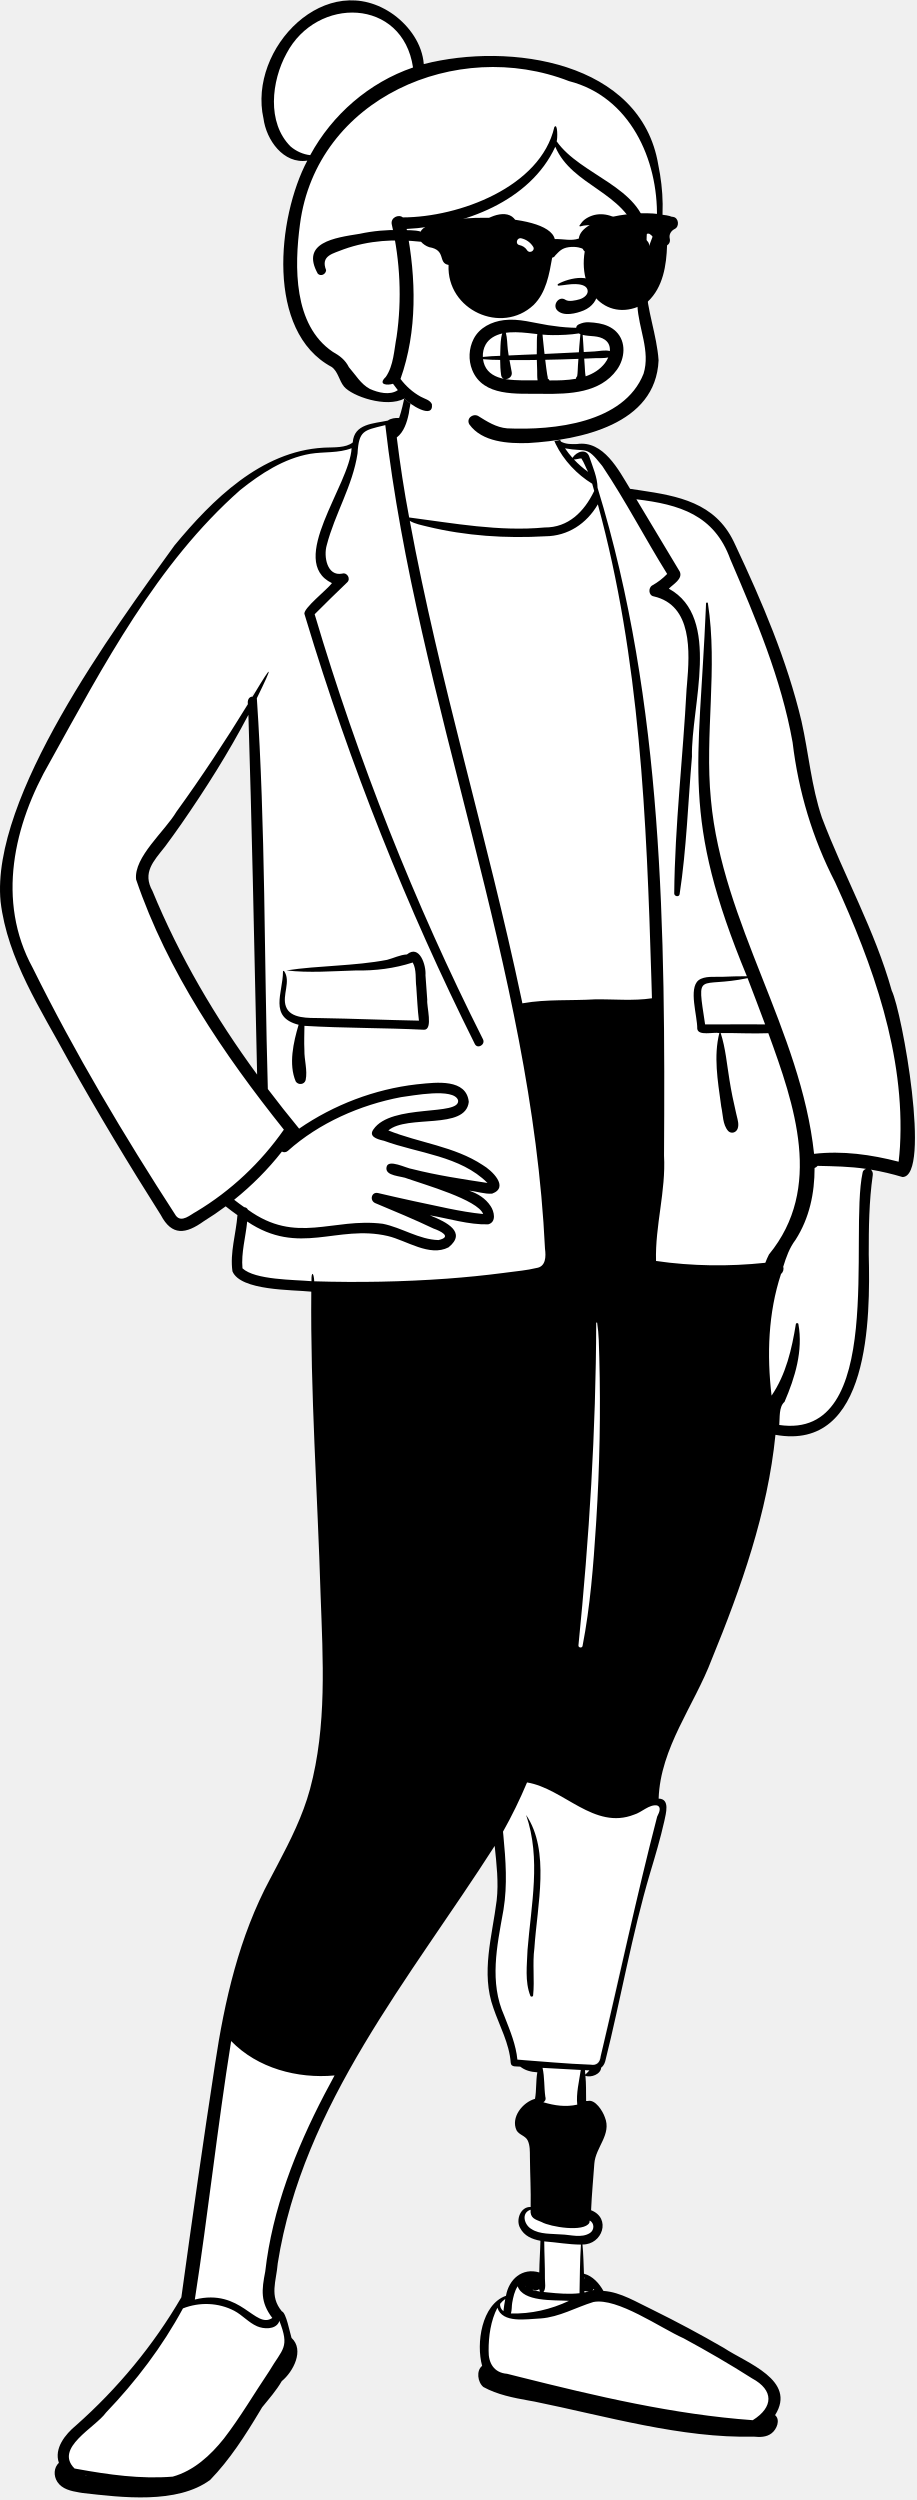
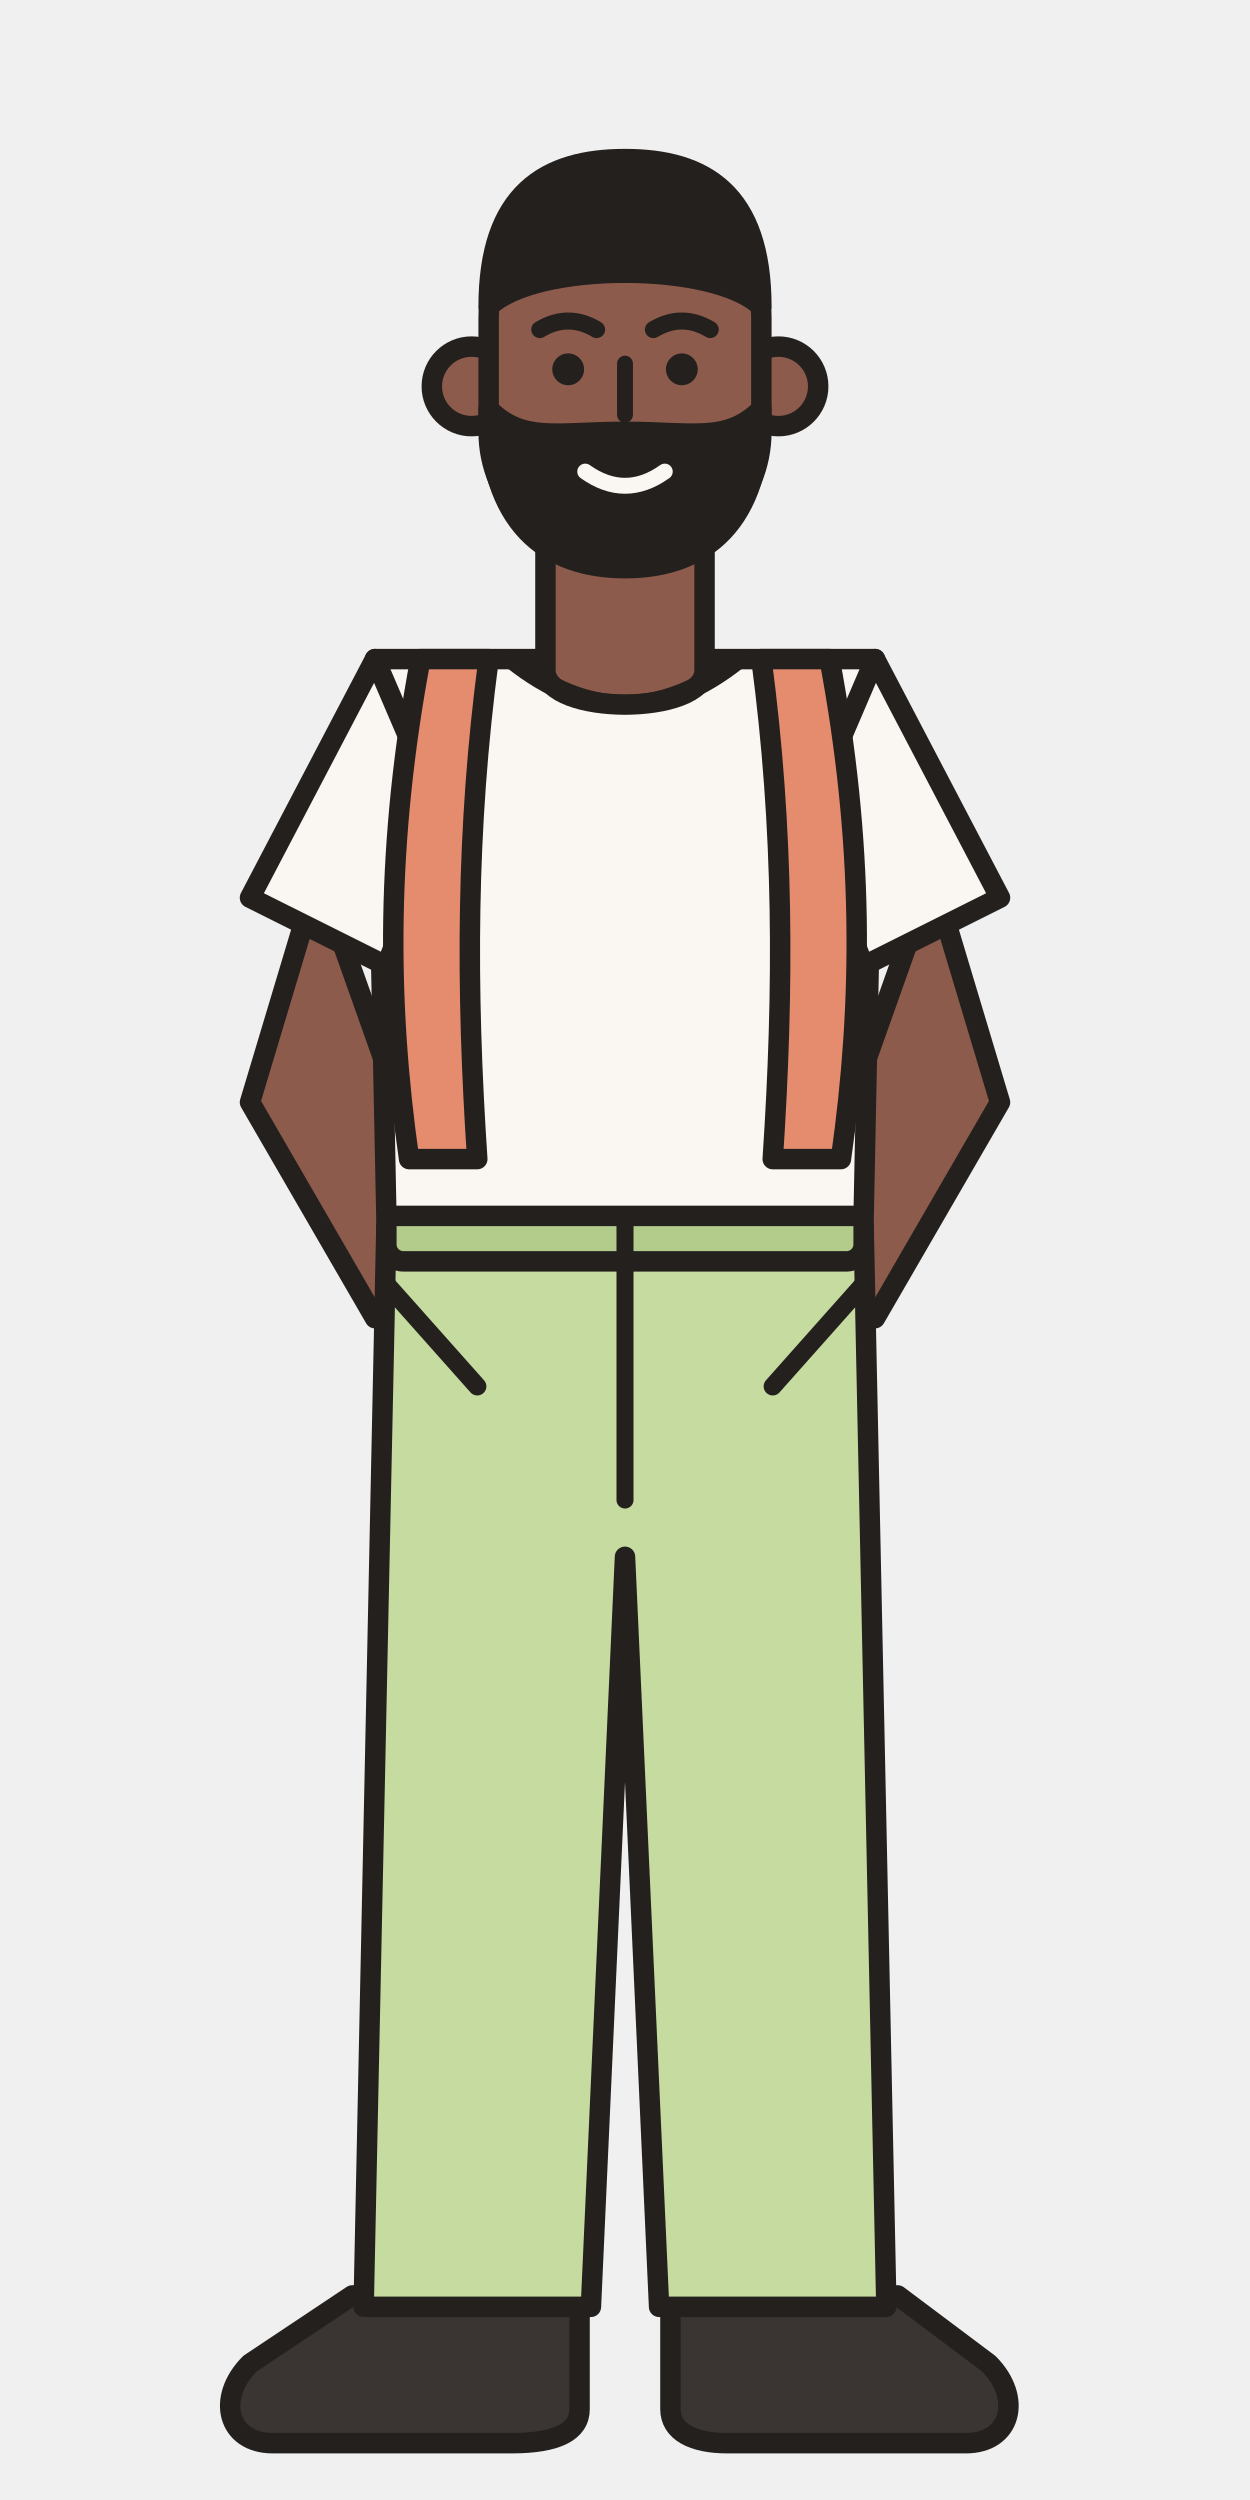
- <svg xmlns="http://www.w3.org/2000/svg" width="249px" height="679px" viewBox="0 0 249 679" version="1.1">
-   <g id="Introduction" stroke="none" stroke-width="1" fill="none" fill-rule="evenodd">
-     <g id="variations-standing" transform="translate(-992, -898)">
-       <g id="a-person/standing" transform="translate(973, 854)">
-         <g id="pose/standing/blazer-2" transform="translate(-28.73622, 150.2644)">
-           <path d="M90.497,142.432 C98.327,159.809 108.006,175.173 119.469,190.516 C118.666,154.261 117.973,117.812 116.788,81.225 C109.529,95.363 101.795,108.157 91.469,122.192 C83.374,130.828 87.149,134.413 90.497,142.432 Z M64.829,566.589 C63.922,565.307 64.459,563.678 65.714,562.847 C63.042,557.095 71.094,552.656 75.057,548.326 C84.064,538.571 98.255,524.587 99.518,512.27 C103.814,484.324 106.269,456.28 113.148,428.661 C117.235,411.119 128.581,397.044 133.651,379.812 C142.468,334.272 131.078,288.603 133.048,242.609 C108.199,240.175 111.417,243.269 114.079,222.636 C112.416,221.484 110.795,220.263 109.281,219.033 C105.314,221.146 100.631,226.327 96.263,226.053 C94.88,225.73 93.883,223.999 92.935,222.513 C85.92,211.471 79.399,200.676 73.015,189.547 C37.71,133.975 45.695,121.392 78.627,68.121 C92.495,47.547 109.53,17.609 135.951,15.531 C139.14,15.534 142.503,15.364 145.251,13.362 C145.27,10.173 146.902,9.144 151.043,8.561 C153.375,8.322 155.204,6.965 157.481,7.519 C159.105,2.106 158.779,-2.247 160.541,-7.602 C166.577,-16.742 186.16,-12.182 193.331,-9.316 C202.241,-6.222 193.765,7.622 199.581,13.944 C200.848,14.65 202.168,14.989 203.858,14.988 C211.063,13.387 214.574,22.023 217.98,27.72 C227.728,28.92 235.035,30.365 239.519,33.873 C243.633,36.973 246.656,41.959 250.676,52.27 C259.095,70.659 264.614,88.922 267.053,106.54 C269.174,118.479 275.07,128.811 279.802,139.655 C291.419,167.889 296.434,186.589 293.653,211.439 C290.704,210.912 287.73,209.841 284.625,209.442 L283.37,212.406 C283.291,212.346 283.258,212.28 283.253,212.262 C279.609,237.135 289.603,287.783 256.999,281.119 C254.122,308.492 244.946,332.825 233.906,355.714 C229.441,364.325 224.951,373.426 225.026,383.537 L226.706,383.575 C226.992,383.581 227.084,383.639 227.085,383.639 C227.405,383.717 227.033,386.209 226.675,387.618 C221.4,406.22 216.839,424.821 212.744,443.648 C211.879,446.185 211.506,453.014 209.505,454.172 C209.592,455.105 206.833,456.932 206.62,456.873 C207.101,460.465 205.359,462.073 205.418,465.72 C205.408,465.634 207.865,465.761 207.758,465.687 C209.224,465.687 210.886,468.796 210.906,470.902 C211.04,473.439 208.892,475.824 208.141,478.314 C206.976,483.777 207.158,489.314 206.64,494.812 C211.529,495.919 210.432,501.107 206.145,501.363 C206.145,501.362 205.364,508.611 205.518,512.224 C208.459,512.576 209.766,515.193 210.737,517.223 C214.355,517.263 217.74,518.907 221.099,520.619 C228.929,524.449 236.619,528.461 243.593,532.525 C249.747,536.61 263.16,541.1 256.196,549.691 C256.302,549.912 254.702,553.898 252.543,553.535 C241.894,554.568 201.4,545.789 192.031,543.842 C188.852,543.087 174.938,541.278 180.716,536.59 C178.563,530.586 178.468,519.194 184.963,517.803 C185.594,512.162 190.351,510.182 195.095,512.27 C195.065,508.212 195.318,504.699 195.361,500.64 C193.077,500.339 190.549,499.493 189.889,497.765 C189.263,496.81 189.506,493.561 191.857,493.537 C191.926,493.532 193.625,493.614 193.693,493.612 C193.421,487.045 193.995,481.471 193.009,474.891 C192.481,472.707 190.753,472.351 189.622,471.227 C188.56,467.959 191.825,465.319 194.619,464.769 C195.33,461.447 193.828,457.928 194.619,454.668 C192.797,454.607 191.375,454.514 190.192,453.41 C189.678,452.907 188.837,453.06 188.184,453.015 C187.551,446.156 183.264,440.297 182.313,433.699 C180.974,425.888 183.498,417.738 184.403,409.777 C185.135,403.157 183.968,396.382 183.384,389.88 C159.379,428.125 126.963,464.982 121.16,511.537 C120.542,515.121 120.167,519.13 123.478,522.639 L123.62,522.68 C124.461,524.367 124.99,527.583 125.594,529.322 C128.72,531.788 125.851,536.522 123.592,538.656 C122.908,539.435 122.324,540.339 121.698,541.156 C109.901,555.221 108.567,571.112 85.922,570.04 C80.355,569.692 67.328,569.869 64.829,566.589 Z" id="🎨-Background" fill="#FFFFFF" />
-           <path d="M159.609,-5.11 C161.52,-6.414 158.8,4.826 158.794,5.899 L158.746,6.134 C158.27,8.423 157.431,11.083 155.5,12.547 C156.391,19.824 157.499,27.079 158.863,34.279 C171.03,35.863 183.278,38.151 195.652,36.997 C202.11,37.052 206.401,32.681 209.041,27.234 L209.121,27.069 L208.577,25.121 C200.301,20.05 194.028,9.772 197.759,0.073 C198.001,-0.557 199.011,-0.304 198.79,0.355 C197.224,4.733 197.881,9.669 200.106,13.69 C201.495,14.429 202.974,14.377 204.464,14.332 C211.646,13.283 215.772,21.424 218.863,26.5 L221.569,26.9 C231.922,28.436 241.908,30.253 247.02,40.846 L247.487,41.837 C254.72,57.212 261.478,73.027 265.418,89.592 C267.379,98.312 268.089,107.297 270.967,115.803 C276.942,131.594 285.363,146.433 289.929,162.781 C292.761,168.557 300.72,213.272 292.869,213.42 C290.041,212.574 287.16,211.892 284.248,211.403 C284.697,211.745 284.861,212.325 284.776,212.92 C283.759,220.038 283.683,227.247 283.688,234.422 C284.104,251.654 284.047,288.067 258.348,283.435 C256.241,304.504 249.047,324.886 241.051,344.389 C236.299,356.962 227.085,368.43 226.622,382.24 C229.805,382.288 228.57,386.331 228.179,388.282 C227.108,393.055 225.715,397.755 224.306,402.436 C219.338,419.23 216.371,436.587 212.118,453.573 C211.888,454.391 211.501,454.948 211.007,455.322 C210.923,457.09 208.249,458.104 206.736,457.517 C206.949,459.655 206.89,461.819 206.92,463.965 L206.926,464.367 L207.389,464.362 C209.406,463.843 211.444,467.104 212.013,468.777 C213.927,473.461 209.489,476.894 209.158,481.355 C208.858,485.59 208.458,489.788 208.275,494.035 C213.809,496.192 211.362,503.418 205.938,503.343 C206.192,505.98 206.226,508.632 206.338,511.273 C208.696,511.89 210.464,513.875 211.624,515.947 C216.39,516.273 220.741,519.086 224.988,521.078 C231.554,524.316 238.014,527.771 244.35,531.441 C250.52,535.542 264.25,540.198 258.248,549.683 C259.758,550.983 258.703,553.53 257.327,554.594 L257.279,554.63 C255.911,555.698 254.101,555.698 252.42,555.525 C232.887,556.013 212.306,549.955 192.884,546 L191.417,545.739 C187.165,544.978 182.813,544.128 179.036,542.056 C177.438,540.757 177.047,537.586 178.682,536.306 C177.005,530.25 178.517,519.615 185.151,517.272 C185.938,512.78 189.576,509.559 194.204,510.93 C194.227,508.053 194.461,505.211 194.513,502.333 C192.219,501.902 190.103,501.013 188.996,498.837 C187.78,496.669 189.097,493.034 191.862,493.151 C191.956,488.671 191.702,484.266 191.665,479.794 L191.661,479.524 C191.647,478.076 191.705,476.477 191.09,475.146 C190.459,473.773 188.777,473.638 188.031,472.337 C186.396,468.834 189.669,464.72 193.045,463.776 C193.469,461.431 193.249,458.947 193.674,456.578 C191.877,456.474 190.345,456.057 189.043,455.038 C188.144,454.899 186.553,455.299 186.45,454.009 C186.084,448.738 183.422,444.045 181.746,439.13 C178.283,429.567 181.425,419.582 182.629,409.911 C183.196,404.979 182.598,400.025 182.092,395.082 C159.246,430.814 129.939,465.366 123.169,508.474 C122.793,513.326 120.809,517.318 124.294,521.505 C125.464,521.843 126.463,527.328 126.914,528.71 C130.484,532.009 127.373,537.897 124.266,540.449 C122.779,543.014 120.79,545.26 118.927,547.557 L118.328,548.562 C114.383,555.147 110.175,561.751 104.827,567.27 C95.839,573.928 80.757,572.033 70.17,570.834 L69.229,570.681 C67.024,570.314 64.583,569.777 63.314,567.817 C62.212,566.117 62.36,563.913 63.73,562.638 C62.37,558.725 65.469,554.883 68.382,552.48 C79.677,542.481 89.413,530.721 96.995,517.687 C99.901,496.61 102.885,475.535 106.117,454.507 C108.725,437.105 112.698,419.684 121.086,404.071 L123.143,400.167 C126.62,393.554 129.953,386.956 131.934,379.666 C136.553,362.491 135.447,344.505 134.808,326.922 C133.984,299.473 132.026,272.019 132.281,244.549 C127.107,244.007 113.08,244.341 110.871,239.032 C110.148,233.972 111.844,228.824 112.227,223.771 C111.135,223.005 110.069,222.204 109.031,221.377 C107.107,222.811 105.122,224.164 103.082,225.422 C98.202,228.93 94.429,229.491 91.409,223.725 C82.672,209.932 74.242,195.94 66.287,181.68 C58.91,168.003 49.765,154.347 47.893,138.6 C45.171,110.256 78.468,64.89 95.14,41.86 C105.385,29.482 118.638,16.299 135.567,15.329 L136.081,15.304 C138.351,15.19 141.65,15.439 143.543,13.905 C143.9,8.788 149.158,8.814 153.066,7.968 C153.876,7.351 155.104,7.205 156.139,7.255 C157.542,3.231 157.86,-1.217 159.609,-5.11 Z M111.342,521.337 C107.054,519.109 101.938,518.928 97.427,520.694 C91.834,531.046 84.67,540.496 76.535,548.984 C73.563,553.126 62.406,558.586 67.971,564.176 L68.725,564.314 C77.268,565.867 85.941,567.09 94.646,566.39 C100.334,564.818 104.925,560.608 108.542,556.061 C113.032,550.246 116.743,543.847 120.851,537.757 C124.539,531.514 126.484,531.43 123.591,524.015 C123.586,524.159 123.551,524.306 123.477,524.456 C122.456,526.513 119.321,526.323 117.552,525.548 C115.246,524.536 113.569,522.51 111.342,521.337 Z M70.828,566.096 L70.958,566.155 L70.958,566.155 L71.089,566.214 L71.282,566.217 L70.828,566.096 L70.828,566.096 Z M233.416,528.825 C227.054,525.984 215.4,517.703 208.902,518.962 C204.104,520.428 199.68,523.05 194.565,523.43 L194.345,523.438 C190.694,523.594 184.205,524.81 182.833,520.521 C181.017,523.987 180.419,528.279 180.446,532.201 C180.371,535.543 181.903,538.187 185.46,538.458 L188.753,539.286 C209.62,544.517 230.681,549.512 252.185,551.06 C257.829,547.539 257.968,542.911 251.983,539.695 C245.939,535.837 239.719,532.242 233.416,528.825 Z M110.518,448.084 C106.781,471.439 104.271,494.927 100.652,518.293 C113.284,515.14 116.993,526.452 121.696,523.297 C118.407,518.972 118.801,515.715 119.775,510.683 C121.705,493.735 128.025,477.612 135.86,462.563 C136.753,460.845 137.67,459.136 138.598,457.432 C128.523,458.35 117.678,455.48 110.518,448.084 Z M188.333,514.684 C187.468,516.025 187.125,517.641 186.849,519.192 C186.706,519.993 186.785,521.173 186.5,522.071 C191.92,522.235 197.371,520.973 202.255,518.651 L202.017,518.635 C198.036,518.391 189.81,518.949 188.333,514.684 Z M184.963,518.14 C184.436,518.514 183.98,518.948 183.586,519.429 C183.453,520.175 183.84,520.988 184.467,521.453 C184.592,520.359 184.745,519.226 184.963,518.14 Z M195.551,502.501 C195.567,505.883 195.773,509.214 195.736,512.591 C195.73,513.762 196.078,515.241 195.361,516.236 L196.501,516.357 C199.36,516.654 202.276,516.899 205.133,516.575 C205.226,512.179 205.228,507.76 205.518,503.369 C201.994,503.346 199.019,502.754 195.551,502.501 Z M206.468,515.964 C206.463,516.099 206.461,516.241 206.466,516.374 C206.876,516.298 207.285,516.205 207.689,516.099 C207.357,516.065 207.019,516.121 206.691,516.009 C206.616,515.998 206.539,515.988 206.468,515.964 Z M194.161,515.437 C193.8,515.846 193.096,515.919 192.651,515.648 C192.561,515.665 192.47,515.677 192.376,515.682 C192.349,515.684 192.321,515.682 192.295,515.682 L192.604,515.759 C193.249,515.918 193.749,516.021 194.411,516.115 C194.294,515.904 194.216,515.677 194.161,515.437 Z M208.99,515.421 C208.907,515.575 208.793,515.703 208.653,515.81 L208.972,515.703 C209.025,515.684 209.078,515.666 209.13,515.646 C209.088,515.568 209.04,515.494 208.99,515.421 Z M190.307,514.492 C190.367,514.631 190.501,514.845 190.654,514.959 C190.518,514.819 190.399,514.663 190.307,514.492 Z M206.378,512.316 C206.38,512.397 206.382,512.477 206.387,512.56 C206.431,512.514 206.483,512.472 206.544,512.444 C206.487,512.402 206.43,512.359 206.378,512.316 Z M191.846,493.893 C189.189,494.754 190.12,498.085 192.131,499.176 C194.318,500.617 197.621,500.392 200.132,500.608 C202.702,500.662 205.677,501.706 207.99,500.207 C209.197,499.395 209.208,497.55 207.931,496.839 C207.907,496.896 207.881,496.951 207.855,497.005 C207.872,497.135 207.86,497.283 207.803,497.455 C206.345,500.074 197.199,498.561 194.879,497.263 L194.7,497.186 C193.129,496.519 191.656,496.209 191.846,493.893 Z M195.095,455.367 C195.67,457.943 195.482,460.623 195.845,463.208 C196.073,463.956 195.781,464.454 195.313,464.71 C198.332,465.611 201.374,466.059 204.518,465.357 C204.177,462.338 205.037,458.972 205.473,455.936 L195.095,455.367 L195.095,455.367 Z M206.62,456 C206.671,456.386 206.664,456.806 206.708,457.206 C206.714,457.197 206.72,457.189 206.728,457.181 L206.741,457.169 C207.121,456.839 207.466,456.417 207.829,456.052 C207.43,456.044 207.022,456.022 206.62,456 Z M190.881,377.846 C188.958,382.425 186.787,386.878 184.353,391.216 L184.452,392.24 C185.096,398.956 185.58,405.678 184.489,412.381 L184.387,412.955 C182.704,422.347 180.608,432.126 184.688,441.215 L184.873,441.692 C186.331,445.424 187.866,449.127 188.26,453.135 C194.89,453.609 201.542,454.27 208.183,454.502 C209.9,454.794 210.735,453.814 210.888,452.203 C216.067,430.52 220.611,408.688 226.225,387.113 L226.283,387.003 C226.892,385.84 227.348,384.503 226.218,384.096 C224.085,383.724 221.993,386.002 219.967,386.584 C209.095,390.867 200.86,379.492 190.881,377.846 Z M190.625,386.677 C197.228,396.437 193.635,411.261 192.877,422.852 C192.316,427.12 192.975,431.492 192.527,435.738 C192.466,436.07 191.941,436.131 191.796,435.833 C190.239,431.922 190.878,427.424 191.015,423.309 C191.986,411.139 194.736,398.575 190.625,386.677 Z M209.927,253.02 C209.902,252.86 209.678,252.918 209.665,253.055 C209.594,282.328 207.752,311.515 204.841,340.641 C204.8,341.272 205.834,341.422 205.956,340.792 C208.05,329.975 208.896,318.951 209.605,307.966 L209.685,306.723 C210.607,291.967 210.9,277.172 210.503,262.392 C210.417,259.286 210.405,256.094 209.927,253.02 Z M269.799,210.384 C269.543,210.688 269.263,210.87 268.978,210.962 C268.98,217.803 267.598,224.534 263.81,230.459 C262.147,232.655 261.253,235.191 260.456,237.801 C260.685,238.51 260.397,239.325 259.863,239.733 C256.362,250.362 256.001,261.745 257.293,272.787 C261.23,267.018 262.791,260.131 263.893,253.342 C263.952,253.001 264.517,253.006 264.579,253.342 C265.886,260.603 263.672,267.85 260.813,274.484 C259.227,275.824 259.567,278.861 259.383,280.76 C288.403,284.98 278.31,229.309 282.028,212.164 C282.097,211.69 282.498,211.349 282.954,211.202 C278.601,210.541 274.191,210.491 269.799,210.384 Z M152.384,9.191 L151.882,9.318 C146.586,10.639 145.183,10.669 144.846,16.889 C143.528,25.665 138.663,33.328 136.476,41.816 C135.601,44.814 136.524,50.337 140.674,49.53 C142.018,49.118 143.066,50.926 142.049,51.888 C139.045,54.725 136.129,57.653 133.195,60.563 C144.973,100.286 160.274,138.978 178.91,175.994 C179.648,177.461 177.433,178.755 176.699,177.283 C158.169,140.148 142.761,101.468 130.802,61.736 L130.44,60.532 C129.912,59.07 136.665,53.828 137.895,52.116 C125.58,46.191 142.731,25.44 143.232,15.467 C139.665,16.861 135.712,16.383 131.989,16.991 C124.835,18.24 118.557,22.376 112.977,26.829 C90.311,46.831 75.823,74.523 61.332,100.623 C51.463,117.657 46.707,138.471 56.609,156.588 C68.099,179.813 81.432,202.201 95.522,223.934 C97.072,225.943 99.451,223.634 101.082,222.787 C110.455,217.16 118.583,209.503 124.833,200.548 C108.443,180.018 93.196,157.584 84.7,132.602 C84.021,126.525 92.546,119.485 95.658,114.203 C102.528,104.733 108.946,94.941 115.075,84.982 C114.882,83.998 115.29,82.919 116.334,82.946 L116.94,81.936 C121.62,74.162 122.142,73.86 117.495,83.371 C119.853,118.452 119.46,154.211 120.48,189.516 C123.237,193.161 126.076,196.747 128.98,200.276 C138.403,193.79 149.486,189.557 160.868,188.247 L161.452,188.189 C166.27,187.697 174.417,186.67 175.058,193.009 C174.199,200.769 158.341,196.364 153.213,200.766 C161.577,204.132 171.162,205.084 178.841,210.162 C181.304,211.593 186.132,216.174 181.415,217.924 C179.357,218.101 177.231,217.297 175.174,217.125 C177.489,217.902 179.618,219.225 180.974,221.294 C181.95,222.713 182.662,225.657 180.33,226.267 C175.013,226.41 169.718,224.689 164.482,223.82 L164.948,224.009 C168.766,225.574 174.698,228.374 169.557,232.514 C164.409,235.174 158.179,230.647 153.052,229.437 C139.236,226.232 129.03,235.025 114.871,225.501 C114.473,229.696 113.203,234.012 113.593,238.212 C116.999,241.393 127.599,241.287 132.34,241.707 L132.335,241.546 C132.266,238.967 132.954,239.231 133.084,241.738 C145.088,242.106 157.12,241.883 169.099,241.022 C174.24,240.643 179.373,240.132 184.485,239.468 L185.443,239.342 C188.07,238.992 190.815,238.759 193.394,238.133 C196.033,237.78 196.036,234.966 195.757,232.9 C192.135,156.512 161.08,84.685 152.384,9.191 Z M201.196,15.5 C201.806,16.406 202.483,17.271 203.214,18.088 C204.34,16.348 207.08,15.362 207.86,17.96 C208.738,20.631 209.993,23.374 210.03,26.204 C227.979,84.706 228.436,146.916 228.086,207.599 C228.624,217.226 225.637,226.646 225.914,236.221 C235.746,237.633 245.72,237.754 255.593,236.709 C255.885,235.943 256.215,235.187 256.589,234.448 C271.366,216.437 263.532,193.862 256.414,174.352 C252.111,174.53 247.783,174.262 243.476,174.311 C244.806,178.429 245.15,182.786 245.858,187.043 C246.34,190.077 246.955,193.088 247.663,196.078 L247.853,196.875 C248.119,197.977 248.473,199.166 248.086,200.259 C247.706,201.338 246.395,201.774 245.525,200.935 C243.959,199.148 244.127,196.487 243.621,194.27 L243.527,193.573 C242.665,187.217 241.529,180.613 243.105,174.311 C241.557,173.975 237.328,175.199 237.106,173.119 C237.171,169.685 234.679,162.24 237.453,159.977 C239.104,158.718 241.942,159.117 243.877,159.039 C246.115,158.948 248.349,158.865 250.584,158.88 C232.624,115.489 237.619,102.128 239.442,58.944 L239.496,57.626 C239.491,57.344 239.949,57.273 239.999,57.56 C242.745,75.249 239.085,93.159 240.819,110.902 C243.899,144.619 265.266,173.565 268.84,207.118 C276.546,206.227 284.339,207.319 291.807,209.256 C291.964,207.893 292.085,206.526 292.171,205.156 C293.588,180.114 284.8,155.787 274.543,133.327 C268.396,121.399 264.597,108.678 263.007,95.37 C259.919,78.041 252.991,61.714 246.085,45.618 C241.721,33.578 232.283,30.74 220.58,29.342 C224.527,35.883 228.45,42.439 232.366,48.999 C233.241,50.982 230.563,52.402 229.393,53.621 C243.769,61.464 235.375,85.663 235.672,99.231 C234.605,111.69 234.202,124.231 232.321,136.605 C232.184,137.461 230.868,137.212 230.855,136.406 C231.029,117.862 233.241,99.39 234.211,80.877 L234.329,79.527 C235.086,70.761 235.825,58.116 225.284,55.709 C223.862,55.479 223.753,53.365 224.895,52.73 C226.415,51.884 227.747,50.848 228.939,49.62 C222.925,39.961 217.679,29.793 211.351,20.348 L211.086,20.011 C206.862,14.664 207.156,16.597 201.196,15.5 Z M172.144,192.539 C170.975,189.116 159.697,191.348 156.681,191.718 C145.571,193.817 134.39,198.733 125.928,206.303 C125.406,206.77 124.788,206.763 124.301,206.509 C120.508,211.349 116.135,215.736 111.334,219.592 C112.213,220.282 113.116,220.955 114.044,221.595 C114.489,221.642 114.89,221.872 115.07,222.287 C128.277,231.851 137.994,224.39 151.712,226.115 C156.835,227.145 161.553,230.403 166.831,230.54 C170.705,229.659 167.294,228.04 165.484,227.413 C160.295,224.937 154.978,222.74 149.677,220.514 C148.032,219.824 148.597,217.338 150.435,217.772 C153.653,218.53 156.88,219.253 160.11,219.96 C166.321,221.23 172.68,222.854 178.957,223.467 C177.563,219.593 162.756,215.401 158.454,213.864 C156.827,213.092 152.192,213.244 152.722,210.72 C153.15,208.38 158.085,211.061 159.728,211.254 C166.443,212.953 173.295,213.991 180.137,215.025 C172.788,207.656 161.397,207.017 152.012,203.568 L151.701,203.496 C150.057,203.106 147.859,202.384 149.113,200.549 L149.155,200.489 C153.983,193.378 172.948,196.983 172.144,192.539 Z M158.258,152.964 C161.678,150.148 163.515,155.926 163.297,158.605 C163.459,160.828 163.632,163.053 163.777,165.279 C163.565,167.021 165.42,173.363 162.939,173.42 C152.094,172.874 141.268,173.005 130.419,172.358 C130.405,174.544 130.298,176.729 130.41,178.921 C130.351,181.658 131.303,184.397 130.747,187.1 C130.407,188.347 128.714,188.513 128.053,187.451 C126.071,182.791 127.435,176.78 128.837,172.065 C120.643,169.983 124.592,163.387 124.593,157.623 C124.582,157.472 124.734,157.394 124.857,157.422 C126.889,160.258 124.243,164.043 125.403,167.128 C126.602,170.499 131.693,170.189 134.569,170.245 L134.656,170.247 C143.613,170.402 152.564,170.771 161.521,170.943 C161.138,167.929 161.034,164.84 160.804,161.826 C160.514,159.662 160.933,157.094 159.83,155.154 C154.849,156.769 149.664,157.416 144.429,157.313 C138.188,157.482 131.624,158.045 125.524,157.299 C134.272,155.95 143.936,156.145 152.85,154.433 C154.622,153.975 156.43,153.046 158.258,152.964 Z M115.201,87.881 C109.804,98.172 103.601,107.97 96.993,117.507 C95.577,119.545 94.124,121.555 92.647,123.551 L92.374,123.9 C89.422,127.647 86.357,130.756 89.146,135.728 C96.455,153.469 106.235,170.13 117.569,185.593 L117.374,176.709 C116.732,147.098 116.124,117.484 115.201,87.881 Z M250.783,159.401 C237.238,162.243 236.978,156.923 239.241,171.97 C244.676,172.007 250.107,171.884 255.543,171.972 C253.99,167.77 252.38,163.587 250.783,159.401 Z M210.111,30.719 C207.055,35.968 201.979,39.339 195.867,39.389 C185.141,40.004 174.273,39.298 163.822,36.758 C162.285,36.371 160.45,36.04 159.034,35.201 C167.093,78.864 180.138,121.403 189.315,164.817 L189.616,166.248 L189.865,166.199 C196.112,165.091 202.907,165.551 209.33,165.158 C214.482,165.083 219.688,165.635 224.804,164.869 L224.645,159.473 C223.354,116.281 221.554,72.572 210.111,30.719 Z M205.63,18.238 C205.062,18.23 204.194,18.567 203.616,18.527 C204.794,19.786 206.098,20.921 207.47,21.909 C206.842,20.734 206.352,19.324 205.63,18.238 Z" id="🖍-Ink" fill="#000000" />
-         </g>
-         <g id="Head" stroke-width="1" transform="translate(95.94572, 42.66181)">
-           <g id="head/Gray-Bun">
-             <path d="M101.852,46.128 C97.173,17.882 61.44,12.789 38.156,18.734 C37.727,13.301 34.297,8.5 30.017,5.342 C11.835,-7.714 -9.689,14.453 -5.38,33.558 C-4.607,39.346 0.029,45.95 6.515,44.959 C-1.638,60.357 -4.824,91.406 13.139,101.004 C14.872,102.235 15.16,104.735 16.494,106.338 C18.659,108.923 27.909,112.215 32.914,109.577 C34.486,111.019 36.3,112.422 38.421,112.921 C49.378,121.674 65.392,123.649 78.734,120.037 C86.955,118.645 95.476,114.944 99.706,107.383 C103.289,101.629 101.638,94.887 99.995,88.796 C99.285,85.446 98.823,82.069 98.538,78.663 C99.121,77.984 99.153,77.041 99.299,76.183 C99.93,73.139 101.309,70.315 101.998,67.28 C103.541,60.391 103.273,53.031 101.852,46.128" id="🎨-Background" fill="#FFFFFF" />
-             <path d="M101.478,60.513 C101.207,63.919 99.761,66.984 98.55,70.158 C98.682,68.28 98.62,66.325 98.752,64.375 C97.343,52.164 80.703,48.955 74.244,39.722 C74.488,39.2 74.576,34.538 73.613,35.849 C69.877,52.166 47.669,60.352 32.464,60.384 C31.314,59.438 29.034,60.437 29.465,62.322 C31.738,72.27 32.236,82.676 30.776,92.784 C30.088,96.353 29.972,100.647 27.826,103.723 C25.549,105.885 28.287,106.058 29.793,105.57 C30.214,106.159 30.657,106.732 31.102,107.302 C28.938,108.794 25.779,107.98 23.539,106.987 C21.047,105.671 19.623,103.12 17.817,101.075 C16.831,99.095 15.336,97.957 13.414,96.884 C2.72,89.631 2.996,73.719 4.531,62.219 C9.005,27.999 47.064,11.487 77.607,23.375 C94.103,27.585 101.831,44.605 101.478,60.513 M1.992,41.139 C-4.531,34.656 -3.218,23.322 0.883,15.848 C9.099,0.233 32.437,0.74 35.232,19.668 C23.33,23.737 13.288,32.461 7.309,43.478 C5.362,43.27 3.48,42.405 1.992,41.139 M101.852,46.133 C97.173,17.887 61.44,12.794 38.156,18.74 C37.727,13.306 34.297,8.505 30.017,5.347 C11.835,-7.709 -9.689,14.458 -5.38,33.563 C-4.607,39.351 0.029,45.955 6.515,44.965 C-1.638,60.362 -4.824,91.412 13.139,101.009 C14.872,102.241 15.16,104.74 16.494,106.343 C18.659,108.928 27.909,112.221 32.914,109.582 C34.103,111.039 40.857,115.469 40.365,111.126 C39.868,109.956 38.333,109.651 37.31,109.073 C35.162,107.889 33.296,106.221 31.829,104.261 C36.435,91.3 36.084,76.868 33.504,63.522 C48.924,62.748 67.069,56.002 73.87,41.19 C78.468,51.969 92.726,53.357 96.328,65.408 C96.546,71.738 95.185,77.974 96.172,84.307 C96.461,90.51 99.747,96.672 97.847,102.834 C92.54,116.272 73.436,118.244 60.814,117.682 C57.816,117.435 55.328,115.819 52.863,114.283 C51.386,113.584 49.628,115.047 50.533,116.609 C53.988,121.422 61.096,121.843 66.554,121.669 C80.719,120.831 101.189,116.655 101.925,99.199 C101.458,92.28 98.737,85.658 98.538,78.668 C99.121,77.989 99.153,77.047 99.299,76.188 C99.93,73.144 101.309,70.32 101.998,67.285 C103.541,60.396 103.274,53.037 101.852,46.133" id="🖍-Ink" fill="#000000" />
-           </g>
-           <g id="face/Smile-Big" transform="translate(37.76081, 44.08387)" fill="#000000">
-             <path d="M22.169,44.197 C26.24,43.704 30.186,44.948 34.166,45.575 C36.267,45.905 38.371,46.152 40.498,46.244 C40.925,46.263 41.353,46.274 41.781,46.283 C41.821,45.907 42.032,45.561 42.489,45.354 C43.425,44.931 44.175,44.74 45.203,44.781 C46.144,44.818 47.089,44.914 48.016,45.084 C49.699,45.392 51.39,46.09 52.621,47.304 C55.47,50.114 55.036,54.626 52.835,57.686 C48.286,64.009 39.985,64.302 32.875,64.22 L32.219,64.211 C25.745,64.119 16.483,65.082 13.542,57.732 C12.46,55.029 12.61,51.895 13.935,49.303 C15.514,46.211 18.839,44.6 22.169,44.197 Z M42.391,54.724 L42.333,54.727 C39.348,54.842 36.364,54.922 33.377,54.975 C33.467,55.74 33.558,56.506 33.662,57.27 C33.744,57.871 33.832,58.471 33.923,59.071 C33.961,59.325 34.103,59.719 34.063,59.97 L34.049,60.07 L34.049,60.07 C34.202,60.139 34.341,60.25 34.445,60.412 C34.481,60.468 34.507,60.524 34.533,60.581 C36.851,60.599 39.347,60.554 41.71,60.133 L41.715,60.082 L41.715,60.082 C41.758,59.781 41.883,59.578 42.05,59.439 C42.216,58.478 42.201,57.454 42.265,56.501 C42.305,55.908 42.349,55.316 42.391,54.724 Z M31.096,55.016 C28.945,55.052 26.793,55.08 24.642,55.054 L23.665,55.039 L23.665,55.039 C23.872,56.143 24.096,57.243 24.282,58.355 C24.477,59.513 23.455,60.249 22.571,60.22 C22.671,60.236 22.77,60.253 22.869,60.267 C25.631,60.656 28.5,60.553 31.303,60.55 C31.152,59.671 31.213,58.68 31.191,57.947 L31.187,57.833 C31.144,56.894 31.114,55.955 31.096,55.016 Z M16.483,54.813 C16.558,55.387 16.703,55.949 16.92,56.472 C17.839,58.682 19.944,59.713 22.172,60.148 C21.785,60.014 21.478,59.694 21.401,59.146 C21.208,57.783 21.138,56.398 21.133,55.014 C19.581,55 18.018,54.966 16.483,54.813 Z M50.487,54.341 C49.381,54.601 48.097,54.482 47.013,54.531 C45.997,54.577 44.98,54.617 43.964,54.659 C44.012,55.351 44.059,56.043 44.11,56.734 C44.175,57.628 44.181,58.573 44.353,59.464 C46.397,58.767 48.229,57.65 49.604,55.865 C49.946,55.42 50.253,54.898 50.487,54.341 Z M21.702,47.823 C19.862,48.258 18.121,49.176 17.185,50.856 C16.629,51.853 16.385,53.035 16.432,54.199 C17.987,54.019 19.569,53.95 21.143,53.894 C21.148,53.611 21.155,53.328 21.163,53.046 L21.188,52.323 C21.231,50.945 21.252,49.214 21.702,47.823 Z M31.225,47.991 L30.415,47.9 C28.165,47.644 25.917,47.376 23.667,47.53 C23.341,47.552 23.011,47.588 22.68,47.636 C23.077,49.068 23.044,50.75 23.21,52.168 C23.274,52.716 23.355,53.259 23.445,53.801 L23.835,53.783 L23.835,53.783 C26.249,53.652 28.666,53.572 31.082,53.476 C31.082,53.023 31.084,52.57 31.091,52.117 L31.1,51.664 C31.128,50.507 31.053,49.203 31.225,47.991 Z M42.522,47.807 C40.166,48.187 37.731,48.267 35.416,48.27 C34.492,48.271 33.568,48.215 32.644,48.133 C32.704,48.624 32.736,49.12 32.781,49.604 C32.872,50.582 32.976,51.558 33.09,52.534 L33.191,53.387 L33.191,53.387 C36.16,53.253 39.13,53.108 42.099,52.957 L42.518,52.935 L42.518,52.935 L42.635,51.294 C42.715,50.201 42.803,49.107 42.927,48.018 L42.834,47.985 L42.834,47.985 C42.724,47.94 42.621,47.878 42.522,47.807 Z M43.546,48.214 C43.675,49.761 43.747,51.314 43.843,52.863 L45.8,52.759 C46.126,52.741 46.452,52.723 46.778,52.704 C48.047,52.631 49.676,52.248 50.93,52.605 C51.026,51.468 50.7,50.36 49.671,49.595 C47.865,48.253 45.566,48.731 43.546,48.214 Z M36.859,34.389 C39.773,32.723 47.086,31.021 47.549,36.255 C47.762,38.664 45.967,40.659 43.872,41.55 L43.793,41.583 C41.828,42.389 38.345,43.3 36.644,41.551 C35.229,40.096 37.106,37.487 38.865,38.679 C39.769,39.291 41.671,38.84 42.68,38.549 L42.743,38.53 C43.831,38.211 45.283,37.189 44.833,35.852 C44.434,34.669 42.74,34.453 41.678,34.414 C40.094,34.358 38.552,34.725 36.982,34.844 C36.734,34.863 36.657,34.504 36.859,34.389 Z M48.931,25.972 C52.887,25.787 55.348,30.097 54.438,33.629 C54.281,34.238 53.598,34.836 52.939,34.768 L52.772,34.753 C52.688,34.745 52.603,34.734 52.525,34.712 C51.899,34.539 51.338,33.89 51.384,33.216 L51.396,33.02 C51.488,31.351 51.307,29.429 49.32,29.025 C47.635,28.682 46.694,30.301 46.674,31.791 C46.671,32.055 46.373,32.24 46.138,32.098 C44.92,31.358 44.709,29.886 45.175,28.619 C45.764,27.013 47.24,26.051 48.931,25.972 Z M19.577,26.896 C22.456,25.938 25.561,27.469 26.955,30.009 C27.444,30.15 27.932,30.526 27.864,31.102 C27.766,31.931 27.619,32.453 27.043,33.081 C26.142,34.064 24.456,33.562 24.082,32.352 L24.066,32.297 C23.641,30.733 21.916,29.701 20.344,30.249 C18.508,30.888 18.562,32.823 17.274,33.95 C17.123,34.083 16.941,34.104 16.76,34.016 C15.392,33.357 15.638,31.372 16.126,30.235 C16.765,28.744 18.008,27.418 19.577,26.896 Z M15.657,18.173 C17.989,15.797 24.072,13.499 25.667,17.885 C25.971,18.72 25.324,19.847 24.453,20.02 C23.025,20.304 21.759,19.685 20.341,19.796 C19.194,19.887 17.996,20.269 17.079,20.979 C14.537,22.944 13.978,26.268 12.207,28.77 C12.121,28.892 11.953,28.84 11.937,28.697 C11.534,25.055 13.102,20.774 15.657,18.173 Z M46.078,15.834 C47.626,15.289 49.379,15.335 50.935,15.819 C52.502,16.307 53.941,17.233 55.05,18.443 C55.553,18.993 56.018,19.599 56.392,20.244 C56.59,20.587 56.798,21.293 57.024,21.714 C58.243,22.416 58.764,24.017 57.673,25.156 L57.623,25.206 L57.477,25.351 C56.89,25.931 56.006,26.182 55.205,25.95 C53.412,25.433 53.194,24.024 52.574,22.528 C52.164,21.54 51.461,20.666 50.61,20.024 C48.598,18.507 45.298,18.024 42.876,18.739 C42.747,18.777 42.595,18.613 42.687,18.494 C43.146,17.9 43.411,17.413 44.025,16.935 C44.649,16.449 45.33,16.098 46.078,15.834 Z" id="🖍-Ink" />
-           </g>
-           <g id="facial-hair/*-None" transform="translate(29.2112, 80.10939)" />
-           <g id="accessories/Sunglasses-2" transform="translate(11.162, 57.11942)" fill="#000000">
-             <path d="M94.743,3.136 C94.547,3.103 94.352,3.073 94.156,3.044 C94.003,2.958 93.824,2.891 93.615,2.851 C93.139,2.73 92.666,2.649 92.194,2.605 C85.418,1.083 69.742,3.244 69.095,9.015 C66.937,9.734 65.07,9.09 62.569,9.154 C60.666,1.213 27.754,2.334 26.171,7.122 C26.165,7.12 26.159,7.118 26.153,7.117 C24.632,6.647 22.39,6.76 20.649,6.686 C16.932,6.608 13.211,6.939 9.574,7.721 C2.764,8.801 -6.53,10.065 -1.794,18.552 C-1.793,18.554 -1.792,18.555 -1.791,18.557 L-1.79,18.556 C-0.974,19.391 0.411,18.719 0.463,17.588 C-1.13,13.568 2.467,13.085 5.234,11.929 C12.12,9.461 19.13,9.119 26.251,9.882 C26.787,10.512 27.6,11.061 28.459,11.348 C33.221,12.137 30.711,15.661 33.721,16.174 C33.168,28.461 48.116,35.168 56.777,27.091 C60.235,23.717 61.059,18.719 61.861,14.213 C62.285,14.118 62.555,13.887 62.712,13.581 C63.732,12.565 64.372,11.627 66.388,11.348 C68.404,11.069 69.956,11.629 70.166,11.8 C70.219,11.907 70.276,12.013 70.342,12.12 C70.434,12.279 70.559,12.406 70.702,12.505 C68.711,24.741 78.229,32.479 87.837,26.133 C92.013,22.213 92.895,16.213 93.069,10.857 C93.635,10.516 93.993,9.855 93.798,9.025 C93.528,7.88 94.161,6.889 95.169,6.391 C96.479,5.745 96.247,3.385 94.743,3.136 M53.456,8.941 C52.263,8.679 51.754,10.514 52.95,10.776 C53.797,10.962 54.516,11.389 55.001,12.111 L55.052,12.19 C55.703,13.223 57.349,12.269 56.693,11.229 C55.956,10.058 54.81,9.238 53.456,8.941 Z M88.387,7.803 C87.967,7.507 87.33,7.727 87.086,8.144 C86.818,8.604 86.994,9.116 87.388,9.417 L87.428,9.447 C87.789,9.701 88.141,10.156 88.185,10.623 L88.189,10.681 C88.236,11.902 90.138,11.908 90.09,10.681 C90.044,9.48 89.347,8.477 88.387,7.803 Z" id="🖍-Ink" />
-           </g>
-         </g>
-       </g>
-     </g>
+ <svg xmlns="http://www.w3.org/2000/svg" width="220" height="440" viewBox="0 0 220 440" fill="none">
+   <g stroke="#23201E" stroke-width="3.6" stroke-linecap="round" stroke-linejoin="round">
+     <path d="M56 154 L44 194 L66 232 L78 216 Z" fill="#8D5B4C" />
+     <path d="M164 154 L176 194 L154 232 L142 216 Z" fill="#8D5B4C" />
+     <path d="M62 404 H102 V424 C102 428 98 430 90 430 H48 C40 430 38 422 44 416 L62 404 Z" fill="#3A3532" />
+     <path d="M118 404 H158 L174 416 C180 422 178 430 170 430 H128 C122 430 118 428 118 424 V404 Z" fill="#3A3532" />
+     <path d="M68 216 H152 L156 406 H116 L110 274 L104 406 H64 L68 216 Z" fill="#C5DBA0" />
+     <rect x="68" y="212" width="84" height="10" rx="3" fill="#B3CC8B" />
+     <path d="M110 212 V264" stroke="#23201E" stroke-width="3" />
+     <path d="M68 226 L84 244" stroke="#23201E" stroke-width="3.2" />
+     <path d="M152 226 L136 244" stroke="#23201E" stroke-width="3.2" />
+     <path d="M66 116 H154 L152 214 H68 L66 116 Z" fill="#FAF7F2" />
+     <path d="M66 116 L44 158 L68 170 L78 144 Z" fill="#FAF7F2" />
+     <path d="M154 116 L176 158 L152 170 L142 144 Z" fill="#FAF7F2" />
+     <path d="M74 116 C68 148 68 176 72 204 H84 C82 174 82 146 86 116 Z" fill="#E58C6E" />
+     <path d="M134 116 C138 146 138 174 136 204 H148 C152 176 152 148 146 116 Z" fill="#E58C6E" />
+     <path d="M96 94 V118 C96 126 124 126 124 118 V94 Z" fill="#8D5B4C" />
+     <path d="M90 116 Q110 132 130 116" fill="none" stroke="#23201E" stroke-width="3.4" />
+     <circle cx="83" cy="68" r="7" fill="#8D5B4C" />
+     <circle cx="137" cy="68" r="7" fill="#8D5B4C" />
+     <rect x="86" y="34" width="48" height="64" rx="22" fill="#8D5B4C" />
+     <path d="M86 54 C86 34 96 28 110 28 C124 28 134 34 134 54 C126 46 94 46 86 54 Z" fill="#23201E" />
+     <path d="M95 58 Q100 55 105 58" fill="none" stroke="#23201E" stroke-width="3" />
+     <path d="M115 58 Q120 55 125 58" fill="none" stroke="#23201E" stroke-width="3" />
+     <circle cx="100" cy="65" r="2.8" fill="#23201E" stroke="none" />
+     <circle cx="120" cy="65" r="2.8" fill="#23201E" stroke="none" />
+     <path d="M110 64 V73" stroke="#23201E" stroke-width="2.8" />
+     <path d="M86 72 C86 92 96 100 110 100 C124 100 134 92 134 72 C128 78 122 76 110 76 C98 76 92 78 86 72 Z" fill="#23201E" />
+     <path d="M103 83 Q110 88 117 83" fill="none" stroke="#FAF7F2" stroke-width="2.8" />
  </g>
</svg>
